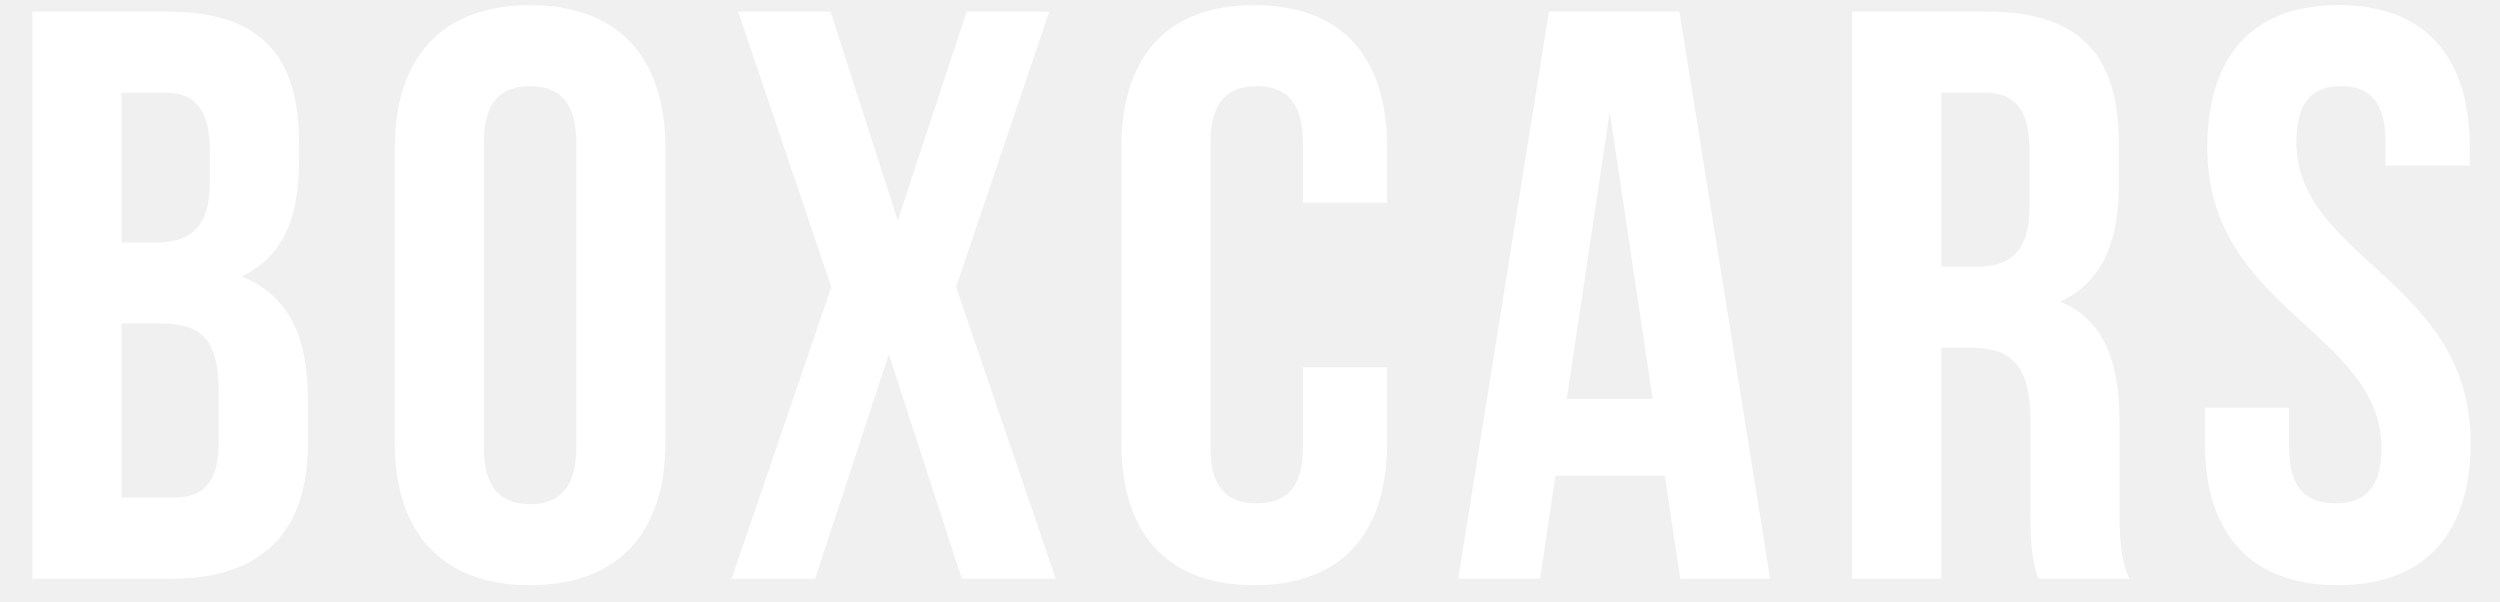
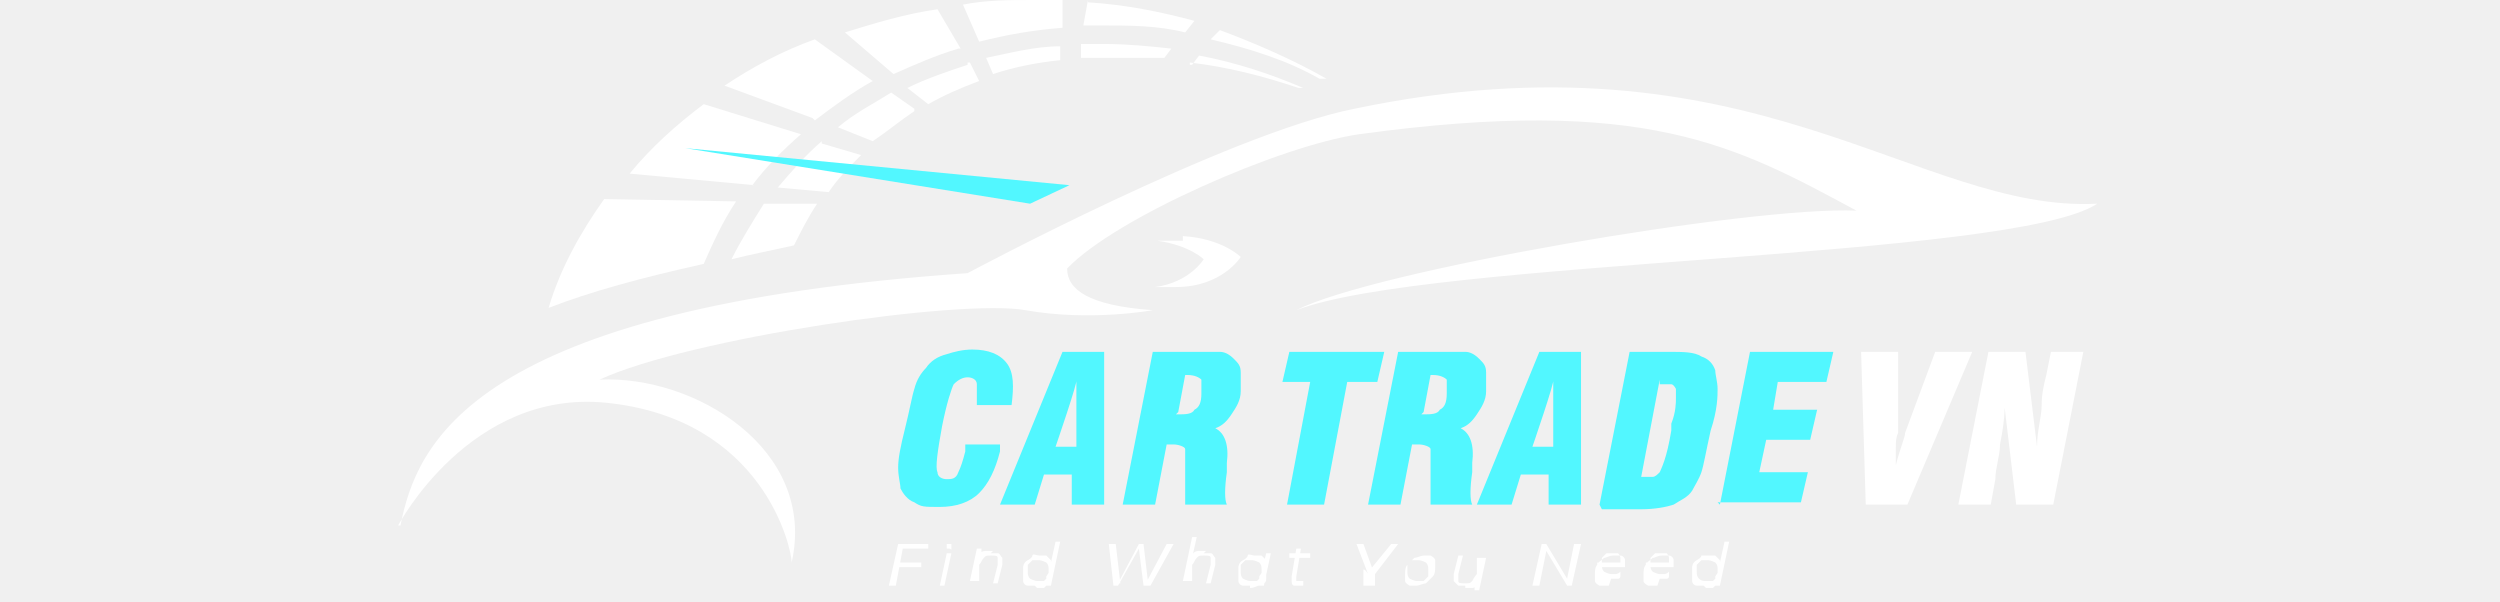
- <svg xmlns="http://www.w3.org/2000/svg" width="108" height="26" viewBox="0 0 108 26" fill="none">
-   <path d="M7.21 0.5C11.2 0.5 12.915 2.355 12.915 6.135V7.01C12.915 9.53 12.145 11.14 10.43 11.945C12.495 12.75 13.3 14.605 13.3 17.195V19.19C13.3 22.97 11.305 25 7.455 25H1.4V0.5H7.21ZM6.965 13.975H5.25V21.5H7.455C8.75 21.5 9.45 20.905 9.45 19.085V16.95C9.45 14.675 8.715 13.975 6.965 13.975ZM7.105 4H5.25V10.475H6.755C8.19 10.475 9.065 9.845 9.065 7.885V6.52C9.065 4.77 8.47 4 7.105 4ZM20.904 6.135V19.365C20.904 21.115 21.674 21.78 22.899 21.78C24.124 21.78 24.894 21.115 24.894 19.365V6.135C24.894 4.385 24.124 3.72 22.899 3.72C21.674 3.72 20.904 4.385 20.904 6.135ZM17.054 19.12V6.38C17.054 2.46 19.119 0.22 22.899 0.22C26.679 0.22 28.744 2.46 28.744 6.38V19.12C28.744 23.04 26.679 25.28 22.899 25.28C19.119 25.28 17.054 23.04 17.054 19.12ZM41.758 0.5H45.328L41.303 12.4L45.608 25H41.548L38.398 15.305L35.213 25H31.608L35.913 12.4L31.888 0.5H35.878L38.783 9.53L41.758 0.5ZM56.284 15.865H59.924V19.12C59.924 23.04 57.964 25.28 54.184 25.28C50.404 25.28 48.444 23.04 48.444 19.12V6.38C48.444 2.46 50.404 0.22 54.184 0.22C57.964 0.22 59.924 2.46 59.924 6.38V8.76H56.284V6.135C56.284 4.385 55.514 3.72 54.289 3.72C53.064 3.72 52.294 4.385 52.294 6.135V19.365C52.294 21.115 53.064 21.745 54.289 21.745C55.514 21.745 56.284 21.115 56.284 19.365V15.865ZM72.55 0.5L76.47 25H72.585L71.92 20.555H67.195L66.53 25H62.995L66.915 0.5H72.55ZM69.54 4.84L67.685 17.23H71.395L69.54 4.84ZM91.983 25H88.063C87.853 24.37 87.713 23.985 87.713 21.99V18.14C87.713 15.865 86.943 15.025 85.193 15.025H83.863V25H80.013V0.5H85.823C89.813 0.5 91.528 2.355 91.528 6.135V8.06C91.528 10.58 90.723 12.225 89.008 13.03C90.933 13.835 91.563 15.69 91.563 18.245V22.025C91.563 23.215 91.598 24.09 91.983 25ZM85.718 4H83.863V11.525H85.368C86.803 11.525 87.678 10.895 87.678 8.935V6.52C87.678 4.77 87.083 4 85.718 4ZM95.355 6.38C95.355 2.46 97.28 0.22 101.025 0.22C104.77 0.22 106.695 2.46 106.695 6.38V7.15H103.055V6.135C103.055 4.385 102.355 3.72 101.13 3.72C99.905 3.72 99.205 4.385 99.205 6.135C99.205 11.175 106.73 12.12 106.73 19.12C106.73 23.04 104.77 25.28 100.99 25.28C97.21 25.28 95.25 23.04 95.25 19.12V17.615H98.89V19.365C98.89 21.115 99.66 21.745 100.885 21.745C102.11 21.745 102.88 21.115 102.88 19.365C102.88 14.325 95.355 13.38 95.355 6.38Z" fill="white" />
+ <svg xmlns="http://www.w3.org/2000/svg" id="Layer_1" version="1.1" viewBox="0 0 108 26">
+   <defs>
+     <style>
+       .st0 {
+         fill: #52f7ff;
+       }
+ 
+       .st1 {
+         fill: #fff;
+       }
+ 
+       .st2 {
+         isolation: isolate;
+       }
+     </style>
+   </defs>
+   <g class="st2">
+     <g class="st2">
+       <g class="st2">
+         <path class="st0" d="M41.7,19.2h1.5s0,0,0,.1c0,0,0,.1,0,.2-.2.8-.5,1.4-.9,1.8-.4.4-1,.6-1.7.6s-.8,0-1.1-.2c-.3-.1-.5-.4-.6-.6,0-.2-.1-.5-.1-.9,0-.4.1-.9.3-1.7.2-.8.3-1.4.4-1.7.1-.4.3-.7.5-.9.2-.3.5-.5.9-.6.3-.1.7-.2,1.1-.2.7,0,1.2.2,1.5.6.3.4.3,1,.2,1.8h0c0,0-1.5,0-1.5,0,0-.4,0-.8,0-.9,0-.2-.2-.3-.4-.3s-.4.1-.6.3c-.1.2-.3.8-.5,1.8h0c-.2,1.1-.3,1.8-.2,2,0,.2.2.3.4.3s.4,0,.5-.3c.1-.2.2-.5.3-.9v-.3Z" />
+         <path class="st0" d="M43.2,21.8l2.7-6.6h1.8v6.6c.1,0-1.4,0-1.4,0v-1.3c0,0-1.2,0-1.2,0l-.4,1.3h-1.6ZM45.6,19.3h.9v-2.9c.1,0-.9,2.9-.9,2.9Z" />
+         <path class="st0" d="M48.5,21.8l1.3-6.6h1.7c.6,0,1,0,1.2,0,.2,0,.4.1.6.3.2.2.3.3.3.6s0,.5,0,.8c0,.4-.2.7-.4,1-.2.3-.4.5-.7.6.4.2.6.7.5,1.5,0,0,0,0,0,0,0,0,0,.2,0,.4-.1.7-.1,1.2,0,1.4h-1.8c0-.1,0-.3,0-.4,0-.2,0-.3,0-.5,0-.1,0-.2,0-.4s0-.2,0-.3c0-.4,0-.7,0-.8,0-.1-.3-.2-.5-.2h-.3l-.5,2.6h-1.5ZM50.8,17.9s0,0,.1,0c0,0,0,0,0,0,.3,0,.6,0,.7-.2.2-.1.3-.3.3-.7,0-.3,0-.5,0-.6-.1-.1-.3-.2-.6-.2s0,0,0,0c0,0,0,0-.1,0l-.3,1.6Z" />
+       </g>
+     </g>
+   </g>
+   <g class="st2">
+     <g class="st2">
+       <g class="st2">
+         <path class="st1" d="M80.6,21.8l-.2-6.6h1.6v3.5c-.1.2-.1.4-.1.6s0,.5,0,.8h0c.2-.8.4-1.2.4-1.4l1.3-3.5h1.6l-2.8,6.6h-1.8Z" />
+         <path class="st1" d="M84.6,21.8l1.3-6.6h1.6l.5,4.1c0-.7.2-1.3.2-1.8,0-.5.1-.9.2-1.3l.2-1h1.4l-1.3,6.6h-1.6l-.5-4.2c0,.5-.1,1.1-.2,1.6,0,.5-.2,1-.2,1.5l-.2,1.1h-1.4Z" />
+       </g>
+     </g>
+   </g>
+   <g class="st2">
+     <g class="st2">
+       <g class="st2">
+         <path class="st0" d="M55.6,21.8l1-5.3h-1.2l.3-1.3h4.1l-.3,1.3h-1.3l-1,5.3h-1.6Z" />
+         <path class="st0" d="M59.1,21.8l1.3-6.6h1.7c.6,0,1,0,1.2,0,.2,0,.4.1.6.3.2.2.3.3.3.6s0,.5,0,.8c0,.4-.2.7-.4,1-.2.3-.4.5-.7.6.4.2.6.7.5,1.5,0,0,0,0,0,0,0,0,0,.2,0,.4-.1.7-.1,1.2,0,1.4h-1.8c0-.1,0-.3,0-.4,0-.2,0-.3,0-.5,0-.1,0-.2,0-.4s0-.2,0-.3c0-.4,0-.7,0-.8,0-.1-.3-.2-.5-.2h-.3l-.5,2.6h-1.5ZM61.4,17.9s0,0,.1,0c0,0,0,0,0,0,.3,0,.6,0,.7-.2.2-.1.3-.3.3-.7,0-.3,0-.5,0-.6-.1-.1-.3-.2-.6-.2s0,0,0,0c0,0,0,0-.1,0l-.3,1.6Z" />
+         <path class="st0" d="M63.8,21.8l2.7-6.6h1.8v6.6c.1,0-1.4,0-1.4,0v-1.3c0,0-1.2,0-1.2,0l-.4,1.3h-1.6ZM66.2,19.3h.9v-2.9c.1,0-.9,2.9-.9,2.9Z" />
+         <path class="st0" d="M69.1,21.8l1.3-6.6h1.7c.6,0,1.1,0,1.4.2.3.1.5.3.6.6,0,.2.1.5.1.8,0,.3,0,.9-.3,1.8-.2.9-.3,1.5-.4,1.8s-.3.6-.4.8c-.2.3-.5.4-.8.6-.3.1-.8.2-1.4.2h-1.7ZM71.7,16.4l-.8,4.2s0,0,0,0h.1c.2,0,.3,0,.4,0,.1,0,.2-.1.3-.2,0,0,.1-.2.2-.5s.2-.7.3-1.3v-.3c.2-.5.2-.9.2-1.1,0-.2,0-.3,0-.4,0,0-.1-.2-.2-.2s-.2,0-.4,0,0,0-.1,0c0,0,0,0,0,0Z" />
+         <path class="st0" d="M74.3,21.8l1.3-6.6h3.6l-.3,1.3h-2.1l-.2,1.2h1.9l-.3,1.3h-1.9l-.3,1.4h2.1l-.3,1.3h-3.6Z" />
+       </g>
+     </g>
+   </g>
+   <g class="st2">
+     <g class="st2">
+       <g class="st2">
+         <path class="st1" d="M38.7,25.3h-.3l.4-1.8h1.3v.2h-1.1l-.3,1.6ZM38.9,24.3h.9v.2h-1v-.2Z" />
+         <path class="st1" d="M40.6,25.3l.3-1.4h.2l-.3,1.4h-.2ZM41,23.7s0,0-.1,0c0,0,0,0,0-.1s0,0,0-.1c0,0,0,0,.1,0s0,0,.1,0c0,0,0,0,0,.1s0,0,0,.1,0,0-.1,0Z" />
+         <path class="st1" d="M42.8,23.9c.1,0,.2,0,.3,0s.1.1.2.2c0,0,0,.2,0,.3l-.2.8h-.2l.2-.8c0-.1,0-.2,0-.3s-.1-.1-.3-.1-.2,0-.3.1-.1.2-.2.3v.7h-.4l.3-1.4h.2v.4c0,0-.1-.1-.1-.1,0-.1.1-.2.3-.2s.2,0,.3,0Z" />
+         <path class="st1" d="M44.7,25.3c-.1,0-.2,0-.3,0s-.2-.1-.2-.2c0,0,0-.2,0-.3s0-.2,0-.3c0,0,0-.2.2-.3,0,0,.2-.1.2-.2s.2,0,.3,0,.2,0,.3,0c0,0,.1.1.2.2,0,0,0,.2,0,.3s0,.2,0,.4,0,.2-.1.3-.1.1-.2.2c0,0-.2,0-.3,0ZM44.8,25.1c.1,0,.2,0,.3,0,0,0,.1-.1.2-.2,0,0,0-.2,0-.3s0-.2-.1-.3c0,0-.2-.1-.3-.1s-.2,0-.3,0c0,0-.1.1-.2.2,0,0,0,.2,0,.3s0,.2.1.3c0,0,.2.1.3.1ZM45.2,25.3v-.4c0,0,.2-.3.2-.3v-.3s.2-.9.2-.9h.2l-.4,1.9h-.2Z" />
+         <path class="st1" d="M48.1,25.3l-.2-1.8h.3l.2,1.7h-.1l.9-1.7h.2l.2,1.7h-.1l.9-1.7h.3l-1,1.8h-.3l-.2-1.6h0s-.9,1.6-.9,1.6h-.3Z" />
+         <path class="st1" d="M52,23.9c.1,0,.2,0,.3,0s.1.1.2.2c0,0,0,.2,0,.3l-.2.8h-.2l.2-.8c0-.1,0-.2,0-.3s-.1-.1-.3-.1-.2,0-.3.1-.1.2-.2.3v.7h-.4l.4-1.9h.2l-.2.9h0c0-.2.1-.3.3-.3s.2,0,.3,0Z" />
+         <path class="st1" d="M54,25.3c-.1,0-.2,0-.3,0s-.2-.1-.2-.2c0,0,0-.2,0-.3s0-.2,0-.3c0,0,0-.2.2-.3,0,0,.2-.1.2-.2s.2,0,.3,0,.2,0,.3,0c0,0,.1.1.2.2,0,0,0,.2,0,.3,0,.2,0,.3,0,.5s-.1.2-.3.3c-.1,0-.2.1-.4.1ZM54,25.1c.1,0,.2,0,.3,0,0,0,.1-.1.2-.2,0,0,0-.2,0-.3s0-.2-.1-.3c0,0-.2-.1-.3-.1s-.2,0-.3,0c0,0-.1.1-.2.2,0,0,0,.2,0,.3s0,.2.1.3c0,0,.2.1.3.1ZM54.4,25.3v-.4c0,0,.2-.3.2-.3v-.3s.1-.4.1-.4h.2l-.3,1.4h-.2Z" />
+         <path class="st1" d="M55.7,24.1v-.2h.9v.2h-.9ZM56.1,25.3c0,0-.2,0-.2,0s-.1,0-.1-.2c0,0,0-.1,0-.2l.2-1.2h.2l-.2,1.2c0,0,0,.1,0,.2,0,0,0,0,.2,0s0,0,.1,0,0,0,0,0v.2s0,0-.1,0c0,0-.1,0-.2,0Z" />
+         <path class="st1" d="M58.9,25.3v-.7c.1,0,.2.2.2.2l-.5-1.3h.3l.4,1.1h-.1s.9-1.1.9-1.1h.3l-1,1.3v-.2c0,0,0,.7,0,.7h-.3Z" />
+         <path class="st1" d="M61.2,25.3c-.1,0-.2,0-.3,0,0,0-.2-.1-.2-.2,0,0,0-.2,0-.3s0-.3.1-.4.2-.2.3-.3c.1,0,.3-.1.4-.1s.2,0,.3,0c0,0,.2.1.2.2,0,0,0,.2,0,.3s0,.3-.1.4-.2.2-.3.3c-.1,0-.3.1-.4.1ZM61.2,25.1c.1,0,.2,0,.3,0,0,0,.1-.1.2-.2,0,0,0-.2,0-.3s0-.2-.1-.3c0,0-.2-.1-.3-.1s-.2,0-.3,0c0,0-.1.1-.2.2,0,0,0,.2,0,.3s0,.2.1.3c0,0,.2.1.3.1Z" />
+         <path class="st1" d="M63.3,25.3c-.1,0-.2,0-.3,0,0,0-.1-.1-.2-.2,0,0,0-.2,0-.3l.2-.8h.2l-.2.8c0,.1,0,.2,0,.3s.1.1.3.1.2,0,.3-.1c0,0,.1-.2.2-.3v-.7h.4l-.3,1.4h-.2v-.4c0,0,.1.1.1.1,0,.1-.1.2-.2.2-.1,0-.2,0-.3,0Z" />
+         <path class="st1" d="M66.2,25.3l.4-1.8h.2l.9,1.5h0s.3-1.5.3-1.5h.3l-.4,1.8h-.2l-.9-1.5h0s-.3,1.5-.3,1.5h-.3Z" />
+         <path class="st1" d="M69.5,25.3c-.1,0-.3,0-.4,0,0,0-.2-.1-.2-.2,0,0,0-.2,0-.3s0-.3.1-.4c0-.1.2-.2.3-.3.1,0,.2-.1.4-.1s.2,0,.3,0,.2.1.2.2c0,0,0,.2,0,.3s0,0,0,0c0,0,0,0,0,0h-1.2v-.2h1.1-.1s0-.1,0-.2c0,0,0-.1-.1-.2,0,0-.1,0-.2,0s-.2,0-.3,0c0,0-.1.1-.2.2,0,0,0,.2,0,.3s0,.2.1.3c0,0,.2.1.3.1s.2,0,.2,0c0,0,.1,0,.2-.1v.2c0,0,0,.1-.1.1,0,0-.2,0-.3,0Z" />
+         <path class="st1" d="M71.6,25.3c-.1,0-.3,0-.4,0,0,0-.2-.1-.2-.2,0,0,0-.2,0-.3s0-.3.1-.4c0-.1.2-.2.3-.3.1,0,.2-.1.4-.1s.2,0,.3,0,.2.1.2.2c0,0,0,.2,0,.3s0,0,0,0c0,0,0,0,0,0h-1.2v-.2h1.1-.1s0-.1,0-.2c0,0,0-.1-.1-.2,0,0-.1,0-.2,0s-.2,0-.3,0c0,0-.1.1-.2.2,0,0,0,.2,0,.3s0,.2.1.3c0,0,.2.1.3.1s.2,0,.2,0c0,0,.1,0,.2-.1v.2c0,0,0,.1-.1.1,0,0-.2,0-.3,0Z" />
+         <path class="st1" d="M73.6,25.3c-.1,0-.2,0-.3,0s-.2-.1-.2-.2c0,0,0-.2,0-.3s0-.2,0-.3c0,0,0-.2.2-.3,0,0,.2-.1.2-.2,0,0,.2,0,.3,0s.2,0,.3,0c0,0,.1.1.2.2,0,0,0,.2,0,.3s0,.2,0,.4c0,.1,0,.2-.1.3,0,0-.1.1-.2.2,0,0-.2,0-.3,0ZM73.7,25.1c.1,0,.2,0,.3,0,0,0,.1-.1.2-.2,0,0,0-.2,0-.3s0-.2-.1-.3c0,0-.2-.1-.3-.1s-.2,0-.3,0c0,0-.1.1-.2.2,0,0,0,.2,0,.3s0,.2.1.3.2.1.3.1ZM74.1,25.3v-.4c0,0,.2-.3.2-.3v-.3s.2-.9.2-.9h.2l-.4,1.9h-.2Z" />
+       </g>
+     </g>
+   </g>
+   <path class="st1" d="M17.3,22.7c.7-3.5,3-9.4,24.5-10.9,0,0,11.2-6,16.7-7.1,17.2-3.6,24.3,4.5,32.1,4.1-3.6,2.4-28.9,2.4-34.6,4.6,3.3-1.7,19.6-4.5,24.2-4.3-5.2-2.8-9.1-5-21.5-3.3-3.4.5-10.5,3.6-12.6,5.8,0,.9.9,1.6,3.7,1.8,0,0-2.7.5-5.5,0s-14.5,1.2-18.4,3c4.1-.2,9.4,3,8.3,7.9,0-.6-1.2-6.2-8-6.9-5.9-.6-9,5.3-9,5.3h0ZM51.1,10.4h-1.1c1.4.2,2,.8,2,.8,0,0-.6,1-2.1,1.2h.9c2,0,2.8-1.3,2.8-1.3,0,0-.8-.8-2.5-.9h0v.2Z" />
+   <path class="st1" d="M39.5,4.8c-.6.4-1.2.9-1.8,1.3l-1.5-.6c.7-.6,1.5-1,2.3-1.5l1,.7h0ZM35.5,6.1c-.7.6-1.3,1.3-1.9,2l2.2.2c.4-.6.9-1.1,1.4-1.6l-1.7-.5h0ZM41.8,2.8c-.9.3-1.8.6-2.6,1l.9.7c.7-.4,1.4-.7,2.2-1l-.4-.8h-.1ZM47.8,1.9h-1.1v.6h3.6l.3-.4c-.9-.1-1.9-.2-2.9-.2h.1ZM33,8.8c-.5.8-1,1.6-1.4,2.4.8-.2,1.8-.4,2.7-.6.3-.6.6-1.2,1-1.8h-2.3ZM45.8,2c-1.1,0-2.2.3-3.2.5l.3.7c.9-.3,1.9-.5,2.9-.6v-.7h0ZM51.4,2.7c1.7.2,3.2.6,4.7,1.1h.2c-1.4-.6-2.9-1.1-4.5-1.4l-.3.4h-.1Z" />
+   <path class="st1" d="M41.4,2.1c-1,.3-1.9.7-2.8,1.1l-2.1-1.8c1.3-.4,2.6-.8,4-1l1,1.7h-.1ZM35.2,5.2c.8-.6,1.6-1.2,2.5-1.7l-2.5-1.8c-1.4.5-2.7,1.2-3.9,2l3.8,1.4h0ZM32.5,8c.6-.8,1.3-1.5,2.1-2.2l-4.2-1.3c-1.2.9-2.3,1.9-3.2,3l5.4.5h0ZM52.7,1.3l-.4.4c1.7.4,3.3.9,4.7,1.7h.3c-1.4-.8-3-1.5-4.6-2.1ZM47,0l-.2,1.1h.8c1.2,0,2.4,0,3.6.3l.4-.5c-1.5-.4-3-.7-4.6-.8h0ZM42.3,1.8c1.2-.3,2.3-.5,3.6-.6V0h-1.2C43.6,0,42.6,0,41.6.2c0,0,.7,1.6.7,1.6ZM26.1,8.6c-1,1.4-1.9,3-2.4,4.7,1.8-.7,4-1.3,6.7-1.9.4-.9.8-1.8,1.4-2.7,0,0-5.7-.1-5.7-.1Z" />
+   <polygon class="st0" points="46.2 8 44.5 8.8 29.6 6.4 46.2 8" />
</svg>
